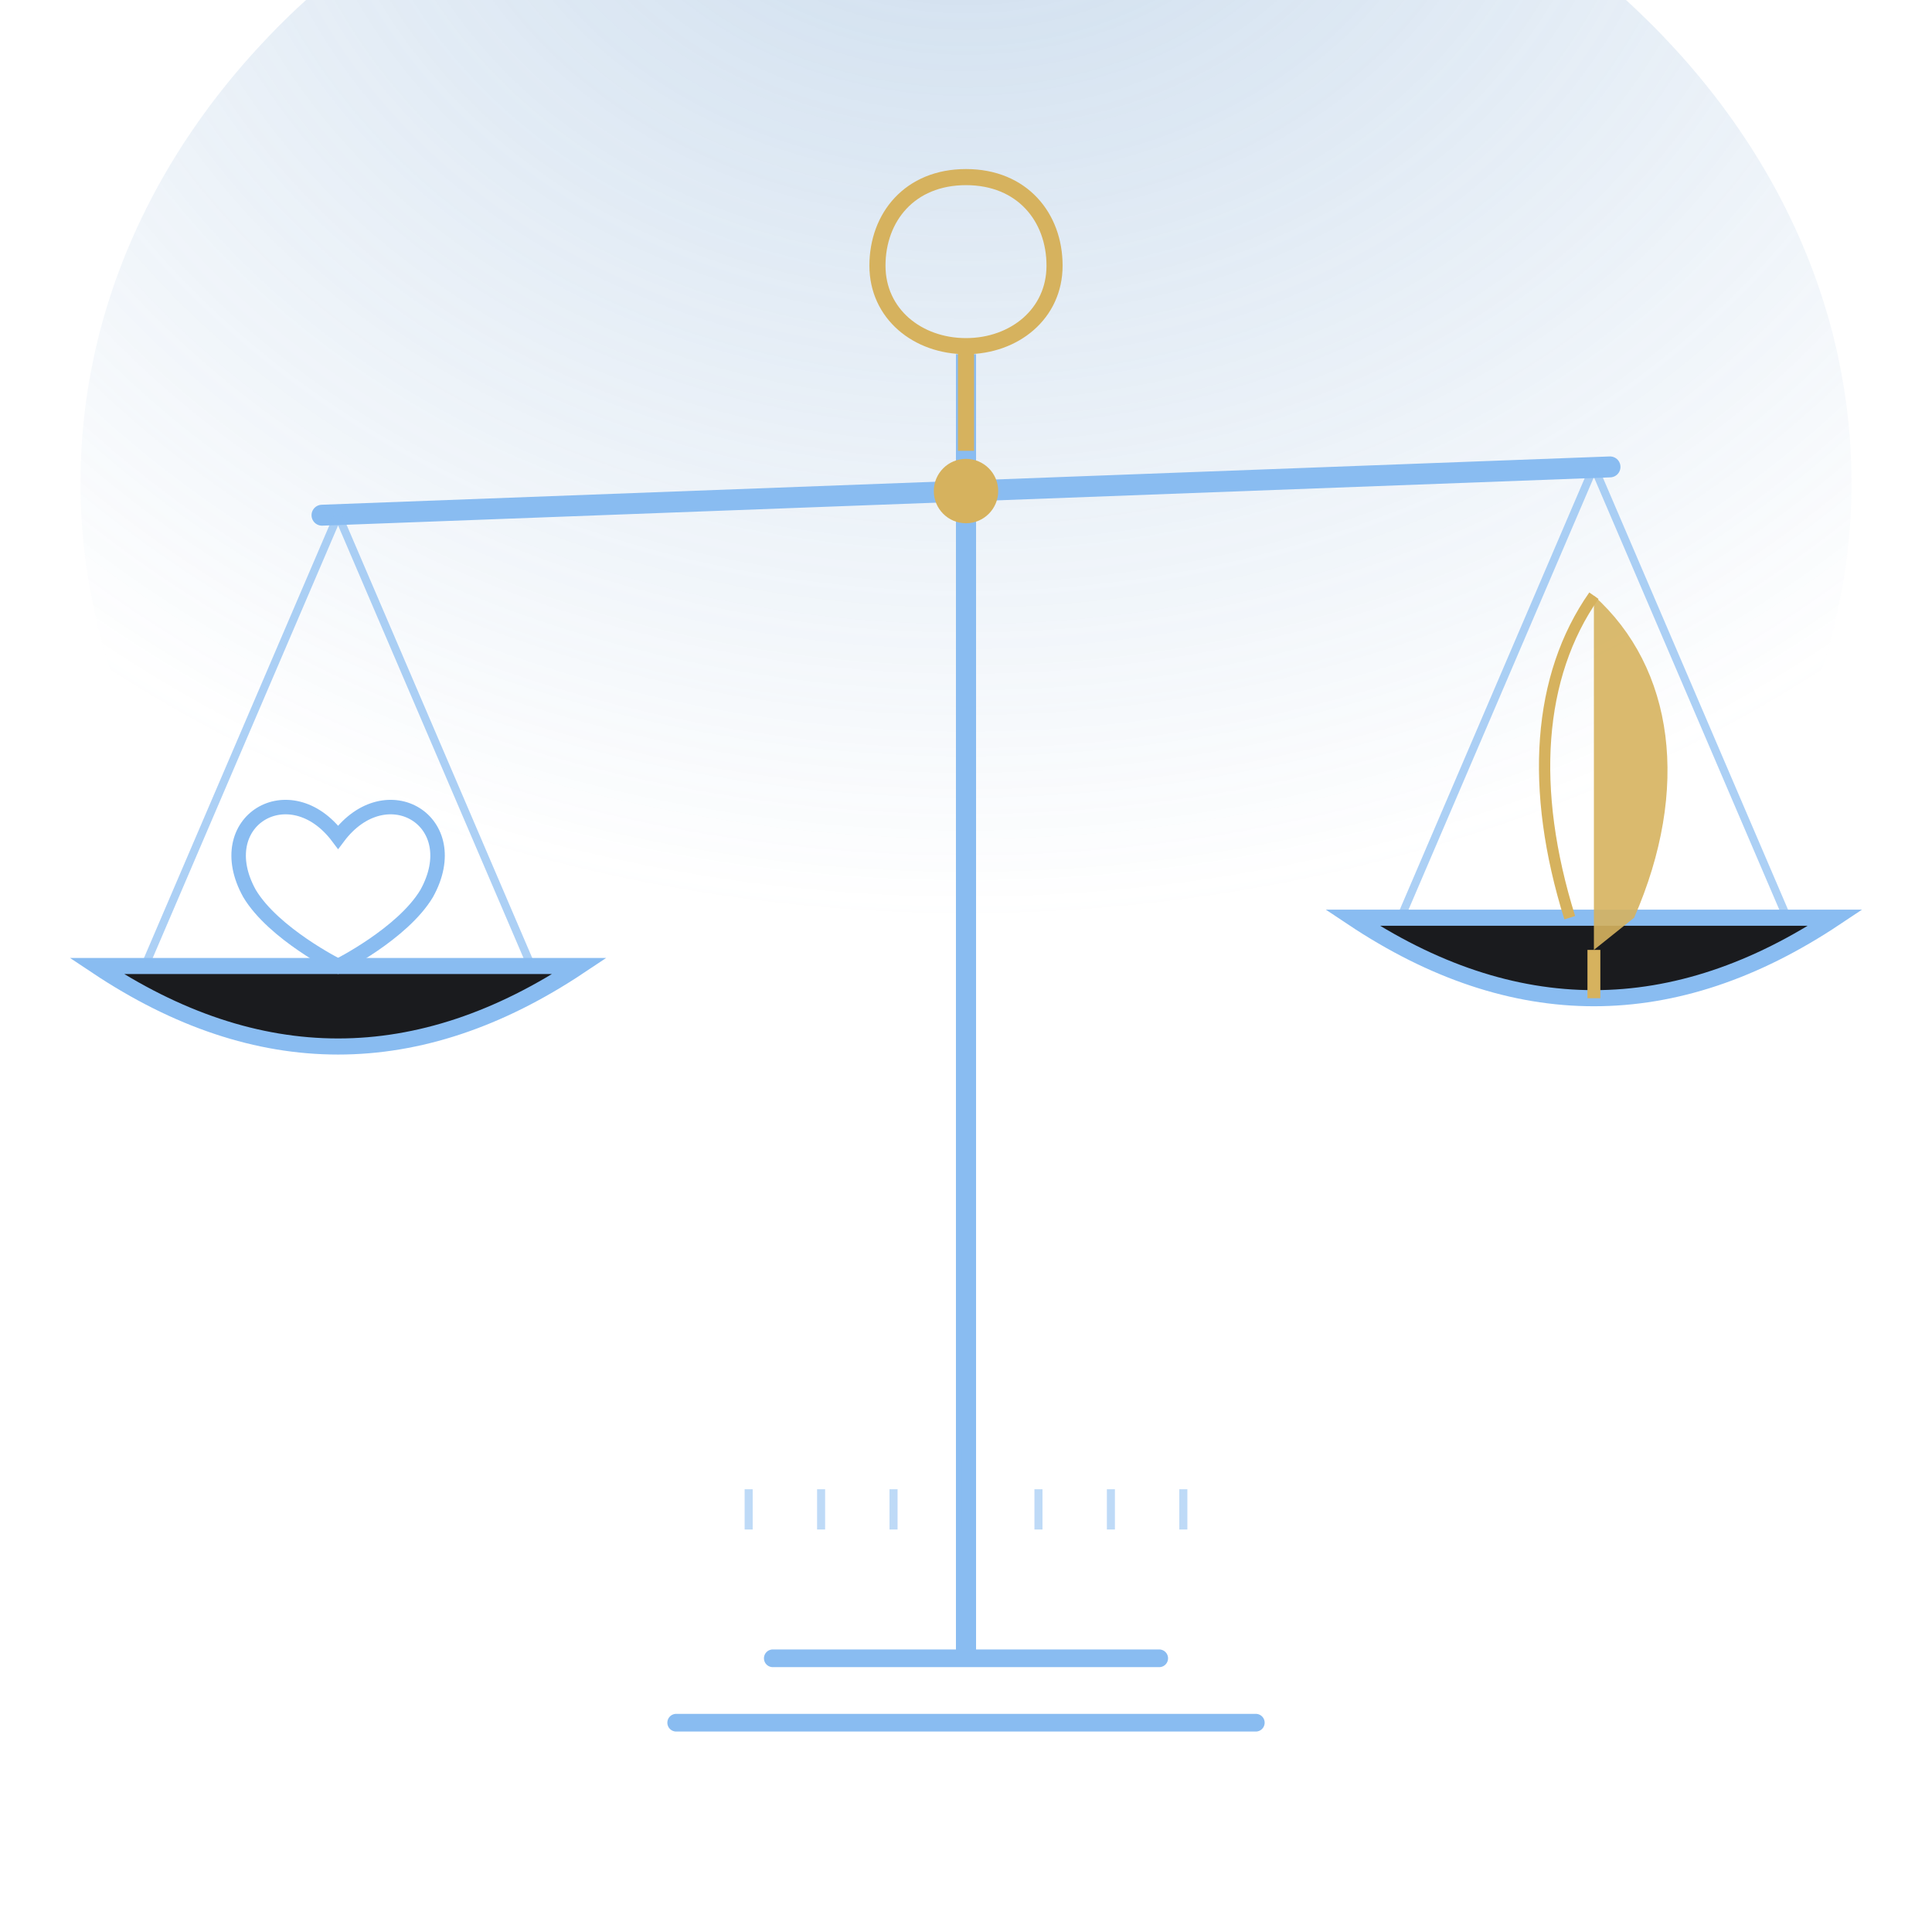
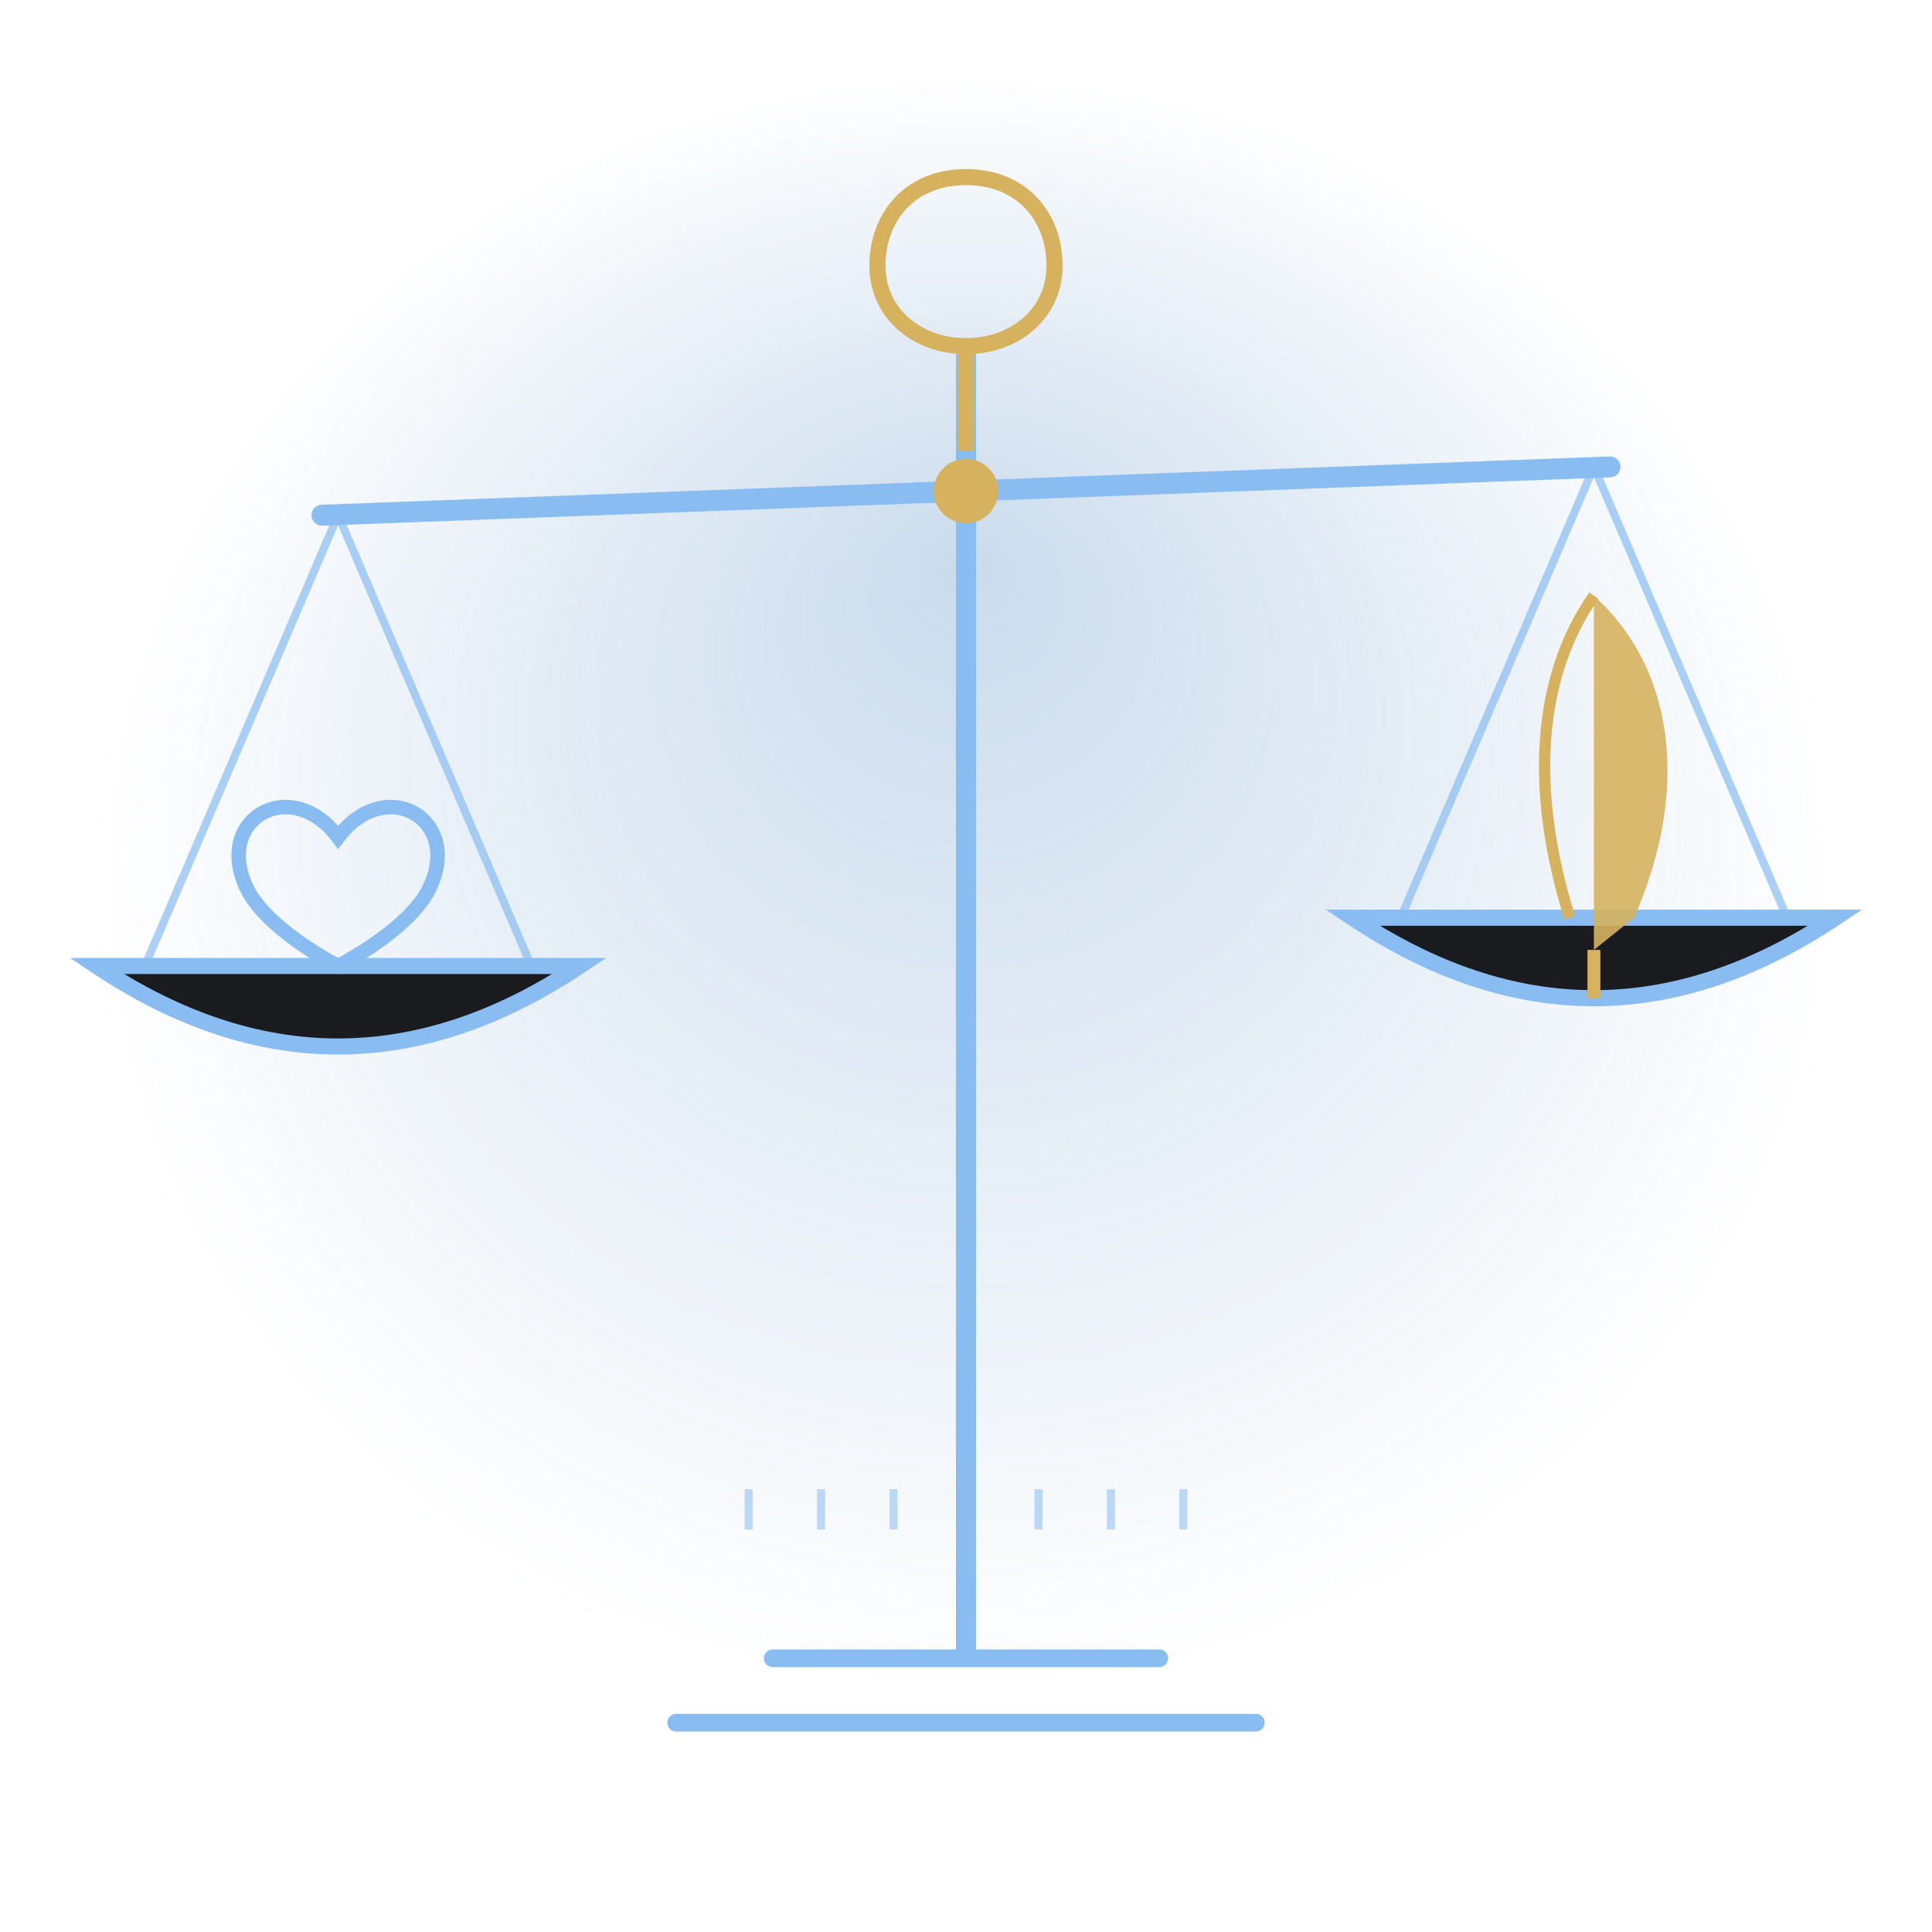
<svg xmlns="http://www.w3.org/2000/svg" viewBox="0 0 240 240" width="240" height="240" role="img" aria-label="埃及" data-civ="eg" data-theme="dark">
  <style>.em-spin{transform-origin:120px 120px;animation:spin 90s linear infinite}@keyframes spin{to{transform:rotate(360deg)}}.em-tilt{transform-origin:120px 61px;animation:tilt 7s ease-in-out infinite}@keyframes tilt{0%,100%{transform:rotate(-1.6deg)}50%{transform:rotate(1.6deg)}}.em-ring{animation:ringw 6s ease-in-out infinite}@keyframes ringw{0%,100%{stroke-opacity:.35}50%{stroke-opacity:1}}.em-flow{stroke-dasharray:6 10;animation:flow 3.2s linear infinite}@keyframes flow{to{stroke-dashoffset:-32}}@media (prefers-reduced-motion:reduce){.em-spin,.em-tilt,.em-ring,.em-flow{animation:none}}</style>
  <defs>
-     <radialGradient id="bm49" cx="50%" cy="0%" r="80%">
+     <radialGradient id="bm49" cx="50%" cy="50%" r="50%" fx="50%" fy="30%">
      <stop offset="0" stop-color="rgb(95, 147, 200)" stop-opacity=".55" />
      <stop offset="1" stop-color="rgb(95, 147, 200)" stop-opacity="0" />
    </radialGradient>
  </defs>
-   <ellipse cx="120" cy="60" rx="110" ry="90" fill="url(#bm49)" opacity=".6" />
+   <ellipse cx="120" cy="110" rx="110" ry="100" fill="url(#bm49)" opacity=".6" />
  <line x1="120" y1="44" x2="120" y2="206" stroke="rgb(137, 188, 241)" stroke-width="2.5" />
  <path d="M84 214H156M96 206H144" stroke="rgb(137, 188, 241)" stroke-width="2.2" stroke-linecap="round" />
  <path d="M120 22c-7 0-11 5-11 11s5 10 11 10 11-4 11-10-4-11-11-11z" fill="none" stroke="rgb(214, 178, 94)" stroke-width="2" />
  <line x1="120" y1="43" x2="120" y2="56" stroke="rgb(214, 178, 94)" stroke-width="2" />
  <g class="em-tilt">
    <line x1="40" y1="64" x2="200" y2="58" stroke="rgb(137, 188, 241)" stroke-width="2.6" stroke-linecap="round" />
    <circle cx="120" cy="61" r="4" fill="rgb(214, 178, 94)" />
    <path d="M42 64L18 120M42 64L66 120" stroke="rgb(137, 188, 241)" stroke-width="1" opacity=".7" />
    <path d="M12 120Q42 140 72 120Z" fill="rgb(26, 27, 30)" stroke="rgb(137, 188, 241)" stroke-width="2" />
    <path d="M198 58L174 114M198 58L222 114" stroke="rgb(137, 188, 241)" stroke-width="1" opacity=".7" />
    <path d="M168 114Q198 134 228 114Z" fill="rgb(26, 27, 30)" stroke="rgb(137, 188, 241)" stroke-width="2" />
    <path d="M42 104c-6-8-16-2-11 7 3 5 11 9 11 9s8-4 11-9c5-9-5-15-11-7z" fill="none" stroke="rgb(137, 188, 241)" stroke-width="1.8" />
    <path d="M198 74c10 9 12 24 5 40l-5 4V74z" fill="rgb(214, 178, 94)" opacity=".9" />
    <path d="M198 74c-7 10-8 24-3 40" fill="none" stroke="rgb(214, 178, 94)" stroke-width="1.4" />
    <line x1="198" y1="118" x2="198" y2="124" stroke="rgb(214, 178, 94)" stroke-width="1.6" />
  </g>
  <line x1="93" y1="190" x2="93" y2="185" stroke="rgb(137, 188, 241)" stroke-width="1" opacity=".55" />
  <line x1="102" y1="190" x2="102" y2="185" stroke="rgb(137, 188, 241)" stroke-width="1" opacity=".55" />
  <line x1="111" y1="190" x2="111" y2="185" stroke="rgb(137, 188, 241)" stroke-width="1" opacity=".55" />
  <line x1="120" y1="190" x2="120" y2="180" stroke="rgb(137, 188, 241)" stroke-width="1" opacity=".55" />
  <line x1="129" y1="190" x2="129" y2="185" stroke="rgb(137, 188, 241)" stroke-width="1" opacity=".55" />
  <line x1="138" y1="190" x2="138" y2="185" stroke="rgb(137, 188, 241)" stroke-width="1" opacity=".55" />
  <line x1="147" y1="190" x2="147" y2="185" stroke="rgb(137, 188, 241)" stroke-width="1" opacity=".55" />
</svg>
